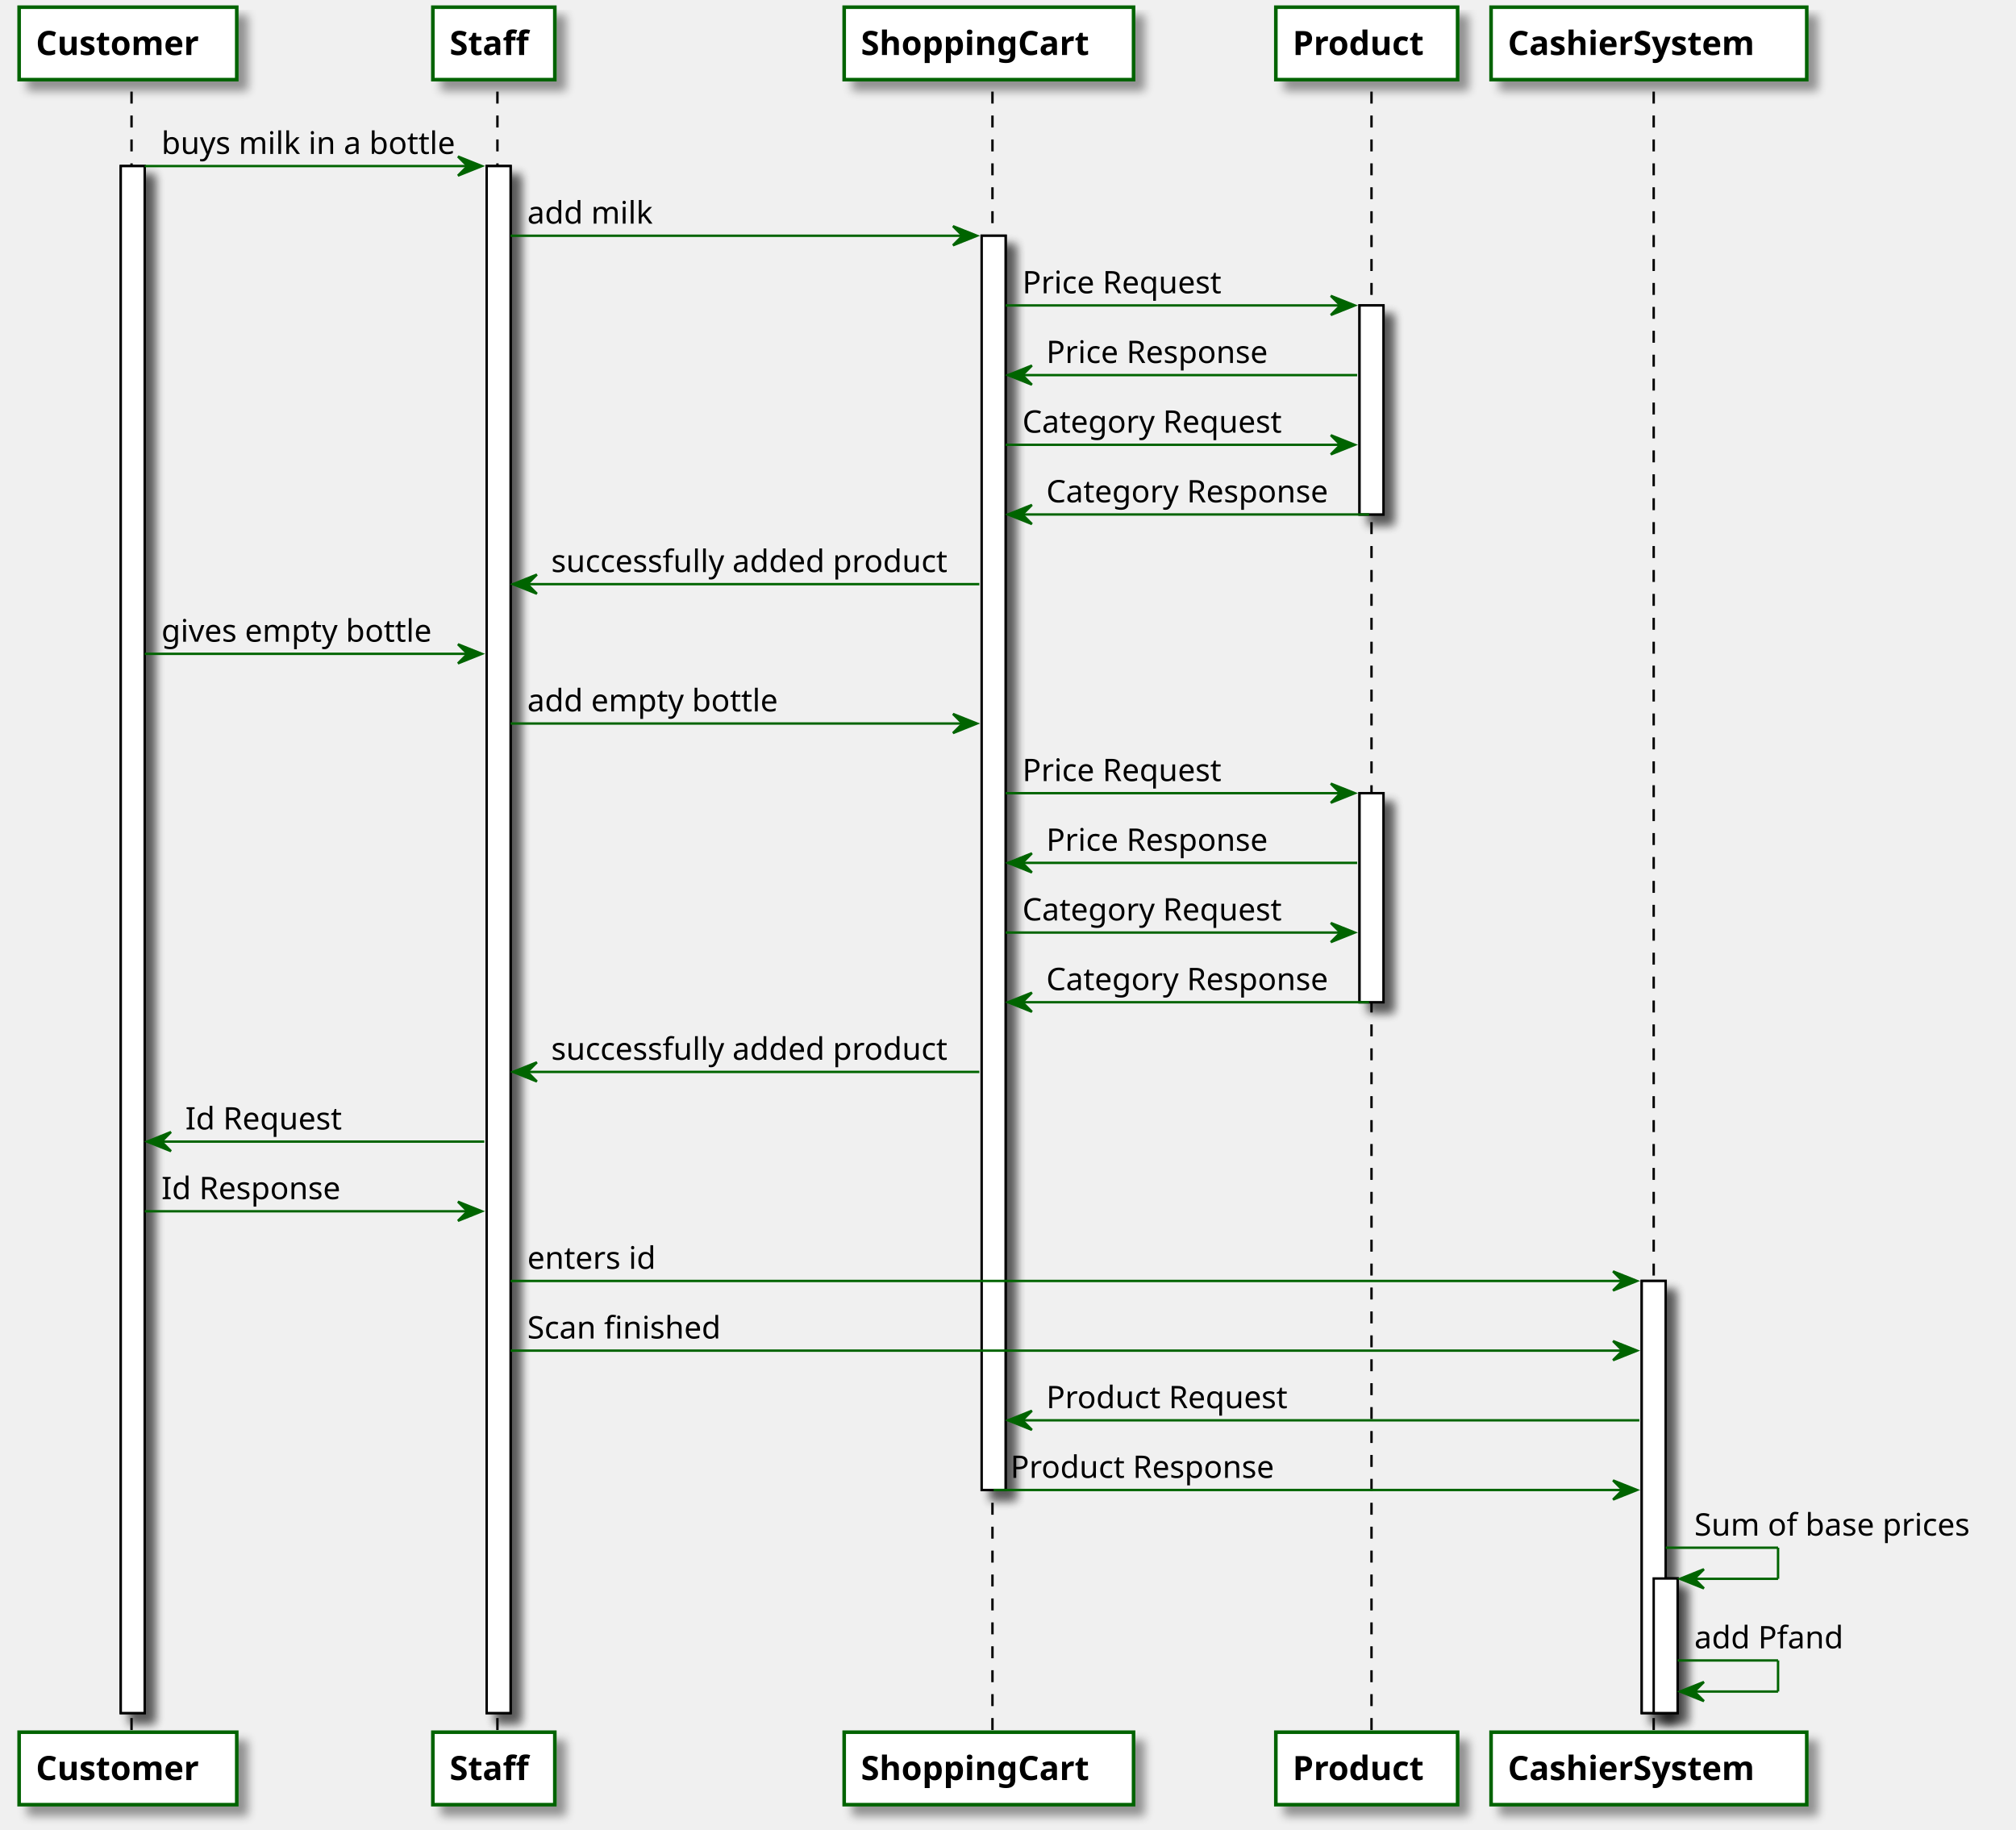
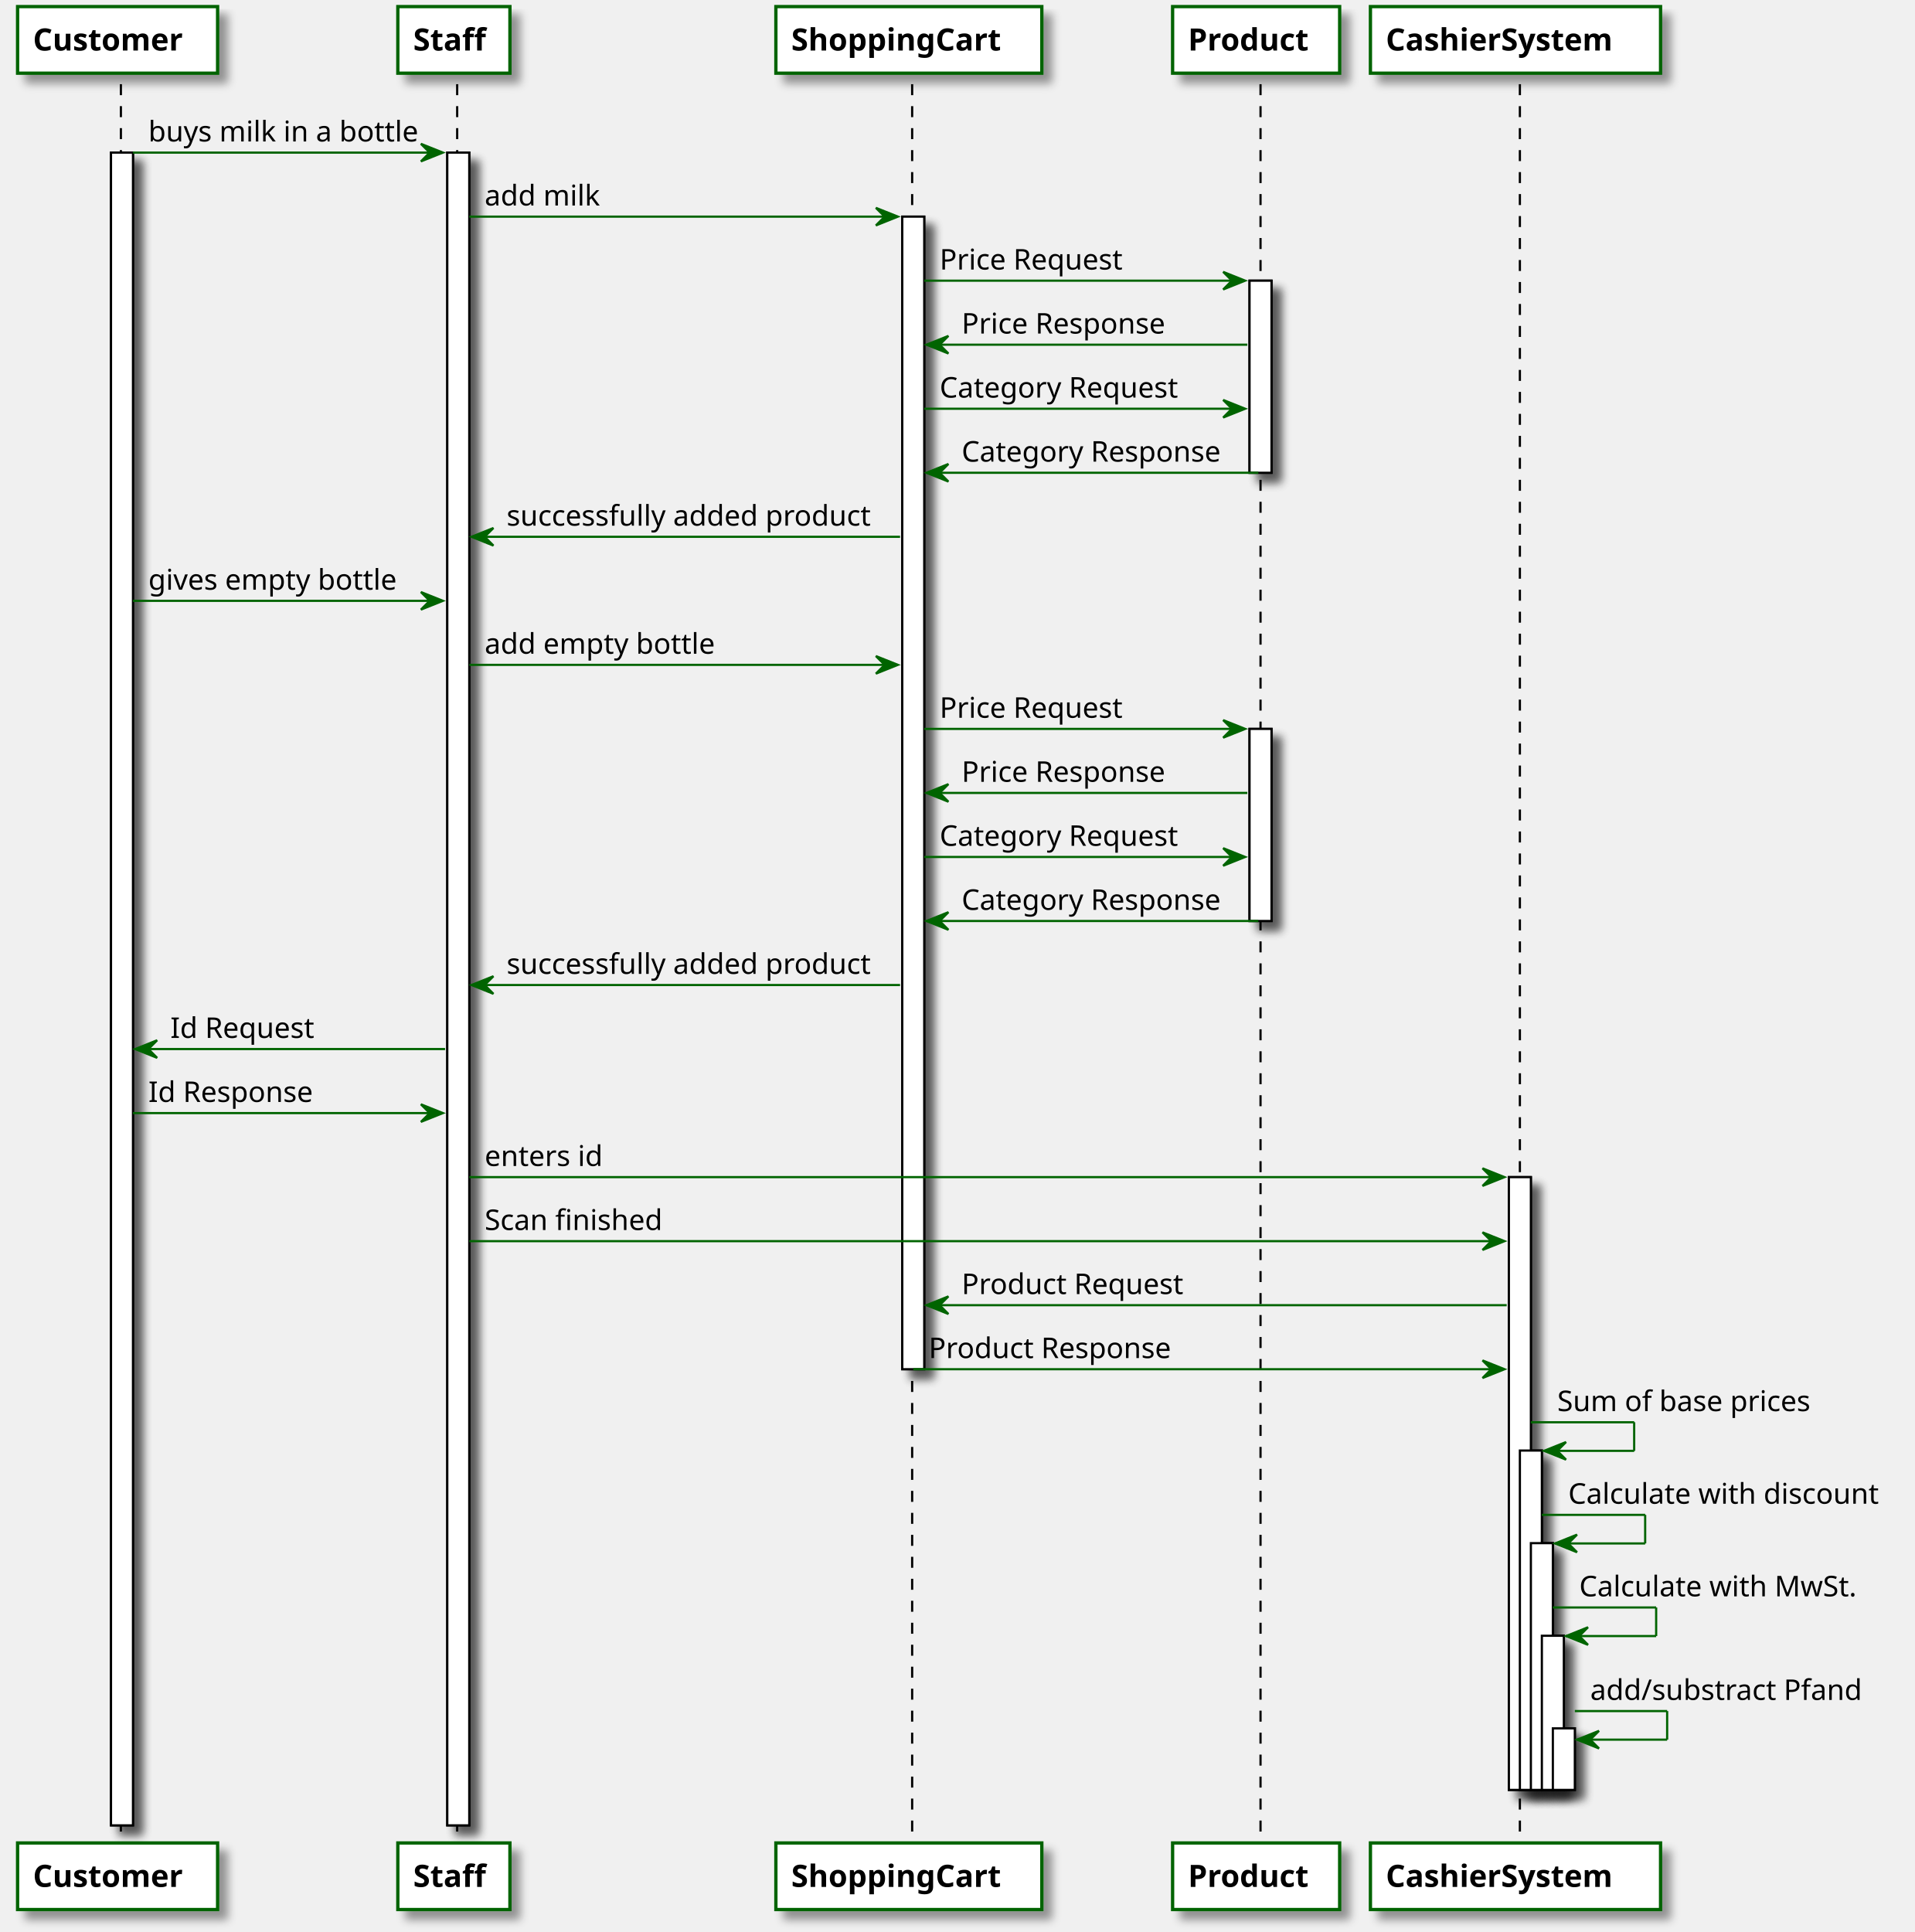
- <svg xmlns="http://www.w3.org/2000/svg" contentScriptType="application/ecmascript" contentStyleType="text/css" height="765px" preserveAspectRatio="none" style="width:843px;height:765px;" version="1.1" viewBox="0 0 843 765" width="843px" zoomAndPan="magnify">
+ <svg xmlns="http://www.w3.org/2000/svg" contentScriptType="application/ecmascript" contentStyleType="text/css" height="879px" preserveAspectRatio="none" style="width:871px;height:879px;" version="1.1" viewBox="0 0 871 879" width="871px" zoomAndPan="magnify">
  <defs>
-     <filter height="300%" id="f148sjga8e559p" width="300%" x="-1" y="-1">
+     <filter height="300%" id="f19jb2ytdgub3m" width="300%" x="-1" y="-1">
      <feGaussianBlur result="blurOut" stdDeviation="2.0" />
      <feColorMatrix in="blurOut" result="blurOut2" type="matrix" values="0 0 0 0 0 0 0 0 0 0 0 0 0 0 0 0 0 0 .4 0" />
      <feOffset dx="4.0" dy="4.0" in="blurOut2" result="blurOut3" />
      <feBlend in="SourceGraphic" in2="blurOut3" mode="normal" />
    </filter>
  </defs>
  <g>
-     <rect fill="#FFFFFF" filter="url(#f148sjga8e559p)" height="646.789" style="stroke: #000000; stroke-width: 1.0;" width="10" x="50.5" y="69.43" />
-     <rect fill="#FFFFFF" filter="url(#f148sjga8e559p)" height="646.789" style="stroke: #000000; stroke-width: 1.0;" width="10" x="203.5" y="69.43" />
-     <rect fill="#FFFFFF" filter="url(#f148sjga8e559p)" height="524.391" style="stroke: #000000; stroke-width: 1.0;" width="10" x="410.5" y="98.562" />
-     <rect fill="#FFFFFF" filter="url(#f148sjga8e559p)" height="87.398" style="stroke: #000000; stroke-width: 1.0;" width="10" x="568.5" y="127.695" />
-     <rect fill="#FFFFFF" filter="url(#f148sjga8e559p)" height="87.398" style="stroke: #000000; stroke-width: 1.0;" width="10" x="568.5" y="331.625" />
-     <rect fill="#FFFFFF" filter="url(#f148sjga8e559p)" height="180.664" style="stroke: #000000; stroke-width: 1.0;" width="10" x="686.5" y="535.555" />
-     <rect fill="#FFFFFF" filter="url(#f148sjga8e559p)" height="56.266" style="stroke: #000000; stroke-width: 1.0;" width="10" x="691.5" y="659.953" />
-     <line style="stroke: #000000; stroke-width: 1.0; stroke-dasharray: 5.0,5.0;" x1="55" x2="55" y1="38.297" y2="725.219" />
-     <line style="stroke: #000000; stroke-width: 1.0; stroke-dasharray: 5.0,5.0;" x1="208" x2="208" y1="38.297" y2="725.219" />
-     <line style="stroke: #000000; stroke-width: 1.0; stroke-dasharray: 5.0,5.0;" x1="415" x2="415" y1="38.297" y2="725.219" />
-     <line style="stroke: #000000; stroke-width: 1.0; stroke-dasharray: 5.0,5.0;" x1="573.5" x2="573.5" y1="38.297" y2="725.219" />
-     <line style="stroke: #000000; stroke-width: 1.0; stroke-dasharray: 5.0,5.0;" x1="691.5" x2="691.5" y1="38.297" y2="725.219" />
-     <rect fill="#FFFFFF" filter="url(#f148sjga8e559p)" height="30.297" style="stroke: #006400; stroke-width: 1.5;" width="91" x="8" y="3" />
+     <rect fill="#FFFFFF" filter="url(#f19jb2ytdgub3m)" height="761.055" style="stroke: #000000; stroke-width: 1.0;" width="10" x="50.5" y="69.43" />
+     <rect fill="#FFFFFF" filter="url(#f19jb2ytdgub3m)" height="761.055" style="stroke: #000000; stroke-width: 1.0;" width="10" x="203.5" y="69.43" />
+     <rect fill="#FFFFFF" filter="url(#f19jb2ytdgub3m)" height="524.391" style="stroke: #000000; stroke-width: 1.0;" width="10" x="410.5" y="98.562" />
+     <rect fill="#FFFFFF" filter="url(#f19jb2ytdgub3m)" height="87.398" style="stroke: #000000; stroke-width: 1.0;" width="10" x="568.5" y="127.695" />
+     <rect fill="#FFFFFF" filter="url(#f19jb2ytdgub3m)" height="87.398" style="stroke: #000000; stroke-width: 1.0;" width="10" x="568.5" y="331.625" />
+     <rect fill="#FFFFFF" filter="url(#f19jb2ytdgub3m)" height="278.797" style="stroke: #000000; stroke-width: 1.0;" width="10" x="686.5" y="535.555" />
+     <rect fill="#FFFFFF" filter="url(#f19jb2ytdgub3m)" height="154.398" style="stroke: #000000; stroke-width: 1.0;" width="10" x="691.5" y="659.953" />
+     <rect fill="#FFFFFF" filter="url(#f19jb2ytdgub3m)" height="112.266" style="stroke: #000000; stroke-width: 1.0;" width="10" x="696.5" y="702.086" />
+     <rect fill="#FFFFFF" filter="url(#f19jb2ytdgub3m)" height="70.133" style="stroke: #000000; stroke-width: 1.0;" width="10" x="701.5" y="744.219" />
+     <rect fill="#FFFFFF" filter="url(#f19jb2ytdgub3m)" height="28" style="stroke: #000000; stroke-width: 1.0;" width="10" x="706.5" y="786.352" />
+     <line style="stroke: #000000; stroke-width: 1.0; stroke-dasharray: 5.0,5.0;" x1="55" x2="55" y1="38.297" y2="839.484" />
+     <line style="stroke: #000000; stroke-width: 1.0; stroke-dasharray: 5.0,5.0;" x1="208" x2="208" y1="38.297" y2="839.484" />
+     <line style="stroke: #000000; stroke-width: 1.0; stroke-dasharray: 5.0,5.0;" x1="415" x2="415" y1="38.297" y2="839.484" />
+     <line style="stroke: #000000; stroke-width: 1.0; stroke-dasharray: 5.0,5.0;" x1="573.5" x2="573.5" y1="38.297" y2="839.484" />
+     <line style="stroke: #000000; stroke-width: 1.0; stroke-dasharray: 5.0,5.0;" x1="691.5" x2="691.5" y1="38.297" y2="839.484" />
+     <rect fill="#FFFFFF" filter="url(#f19jb2ytdgub3m)" height="30.297" style="stroke: #006400; stroke-width: 1.5;" width="91" x="8" y="3" />
    <text fill="#000000" font-family="sans-serif" font-size="14" font-weight="bold" lengthAdjust="spacingAndGlyphs" textLength="77" x="15" y="22.995">Customer</text>
-     <rect fill="#FFFFFF" filter="url(#f148sjga8e559p)" height="30.297" style="stroke: #006400; stroke-width: 1.5;" width="91" x="8" y="724.219" />
-     <text fill="#000000" font-family="sans-serif" font-size="14" font-weight="bold" lengthAdjust="spacingAndGlyphs" textLength="77" x="15" y="744.214">Customer</text>
-     <rect fill="#FFFFFF" filter="url(#f148sjga8e559p)" height="30.297" style="stroke: #006400; stroke-width: 1.5;" width="51" x="181" y="3" />
+     <rect fill="#FFFFFF" filter="url(#f19jb2ytdgub3m)" height="30.297" style="stroke: #006400; stroke-width: 1.5;" width="91" x="8" y="838.484" />
+     <text fill="#000000" font-family="sans-serif" font-size="14" font-weight="bold" lengthAdjust="spacingAndGlyphs" textLength="77" x="15" y="858.48">Customer</text>
+     <rect fill="#FFFFFF" filter="url(#f19jb2ytdgub3m)" height="30.297" style="stroke: #006400; stroke-width: 1.5;" width="51" x="181" y="3" />
    <text fill="#000000" font-family="sans-serif" font-size="14" font-weight="bold" lengthAdjust="spacingAndGlyphs" textLength="37" x="188" y="22.995">Staff</text>
-     <rect fill="#FFFFFF" filter="url(#f148sjga8e559p)" height="30.297" style="stroke: #006400; stroke-width: 1.5;" width="51" x="181" y="724.219" />
-     <text fill="#000000" font-family="sans-serif" font-size="14" font-weight="bold" lengthAdjust="spacingAndGlyphs" textLength="37" x="188" y="744.214">Staff</text>
-     <rect fill="#FFFFFF" filter="url(#f148sjga8e559p)" height="30.297" style="stroke: #006400; stroke-width: 1.5;" width="121" x="353" y="3" />
+     <rect fill="#FFFFFF" filter="url(#f19jb2ytdgub3m)" height="30.297" style="stroke: #006400; stroke-width: 1.5;" width="51" x="181" y="838.484" />
+     <text fill="#000000" font-family="sans-serif" font-size="14" font-weight="bold" lengthAdjust="spacingAndGlyphs" textLength="37" x="188" y="858.48">Staff</text>
+     <rect fill="#FFFFFF" filter="url(#f19jb2ytdgub3m)" height="30.297" style="stroke: #006400; stroke-width: 1.5;" width="121" x="353" y="3" />
    <text fill="#000000" font-family="sans-serif" font-size="14" font-weight="bold" lengthAdjust="spacingAndGlyphs" textLength="107" x="360" y="22.995">ShoppingCart</text>
-     <rect fill="#FFFFFF" filter="url(#f148sjga8e559p)" height="30.297" style="stroke: #006400; stroke-width: 1.5;" width="121" x="353" y="724.219" />
-     <text fill="#000000" font-family="sans-serif" font-size="14" font-weight="bold" lengthAdjust="spacingAndGlyphs" textLength="107" x="360" y="744.214">ShoppingCart</text>
-     <rect fill="#FFFFFF" filter="url(#f148sjga8e559p)" height="30.297" style="stroke: #006400; stroke-width: 1.5;" width="76" x="533.5" y="3" />
+     <rect fill="#FFFFFF" filter="url(#f19jb2ytdgub3m)" height="30.297" style="stroke: #006400; stroke-width: 1.5;" width="121" x="353" y="838.484" />
+     <text fill="#000000" font-family="sans-serif" font-size="14" font-weight="bold" lengthAdjust="spacingAndGlyphs" textLength="107" x="360" y="858.48">ShoppingCart</text>
+     <rect fill="#FFFFFF" filter="url(#f19jb2ytdgub3m)" height="30.297" style="stroke: #006400; stroke-width: 1.5;" width="76" x="533.5" y="3" />
    <text fill="#000000" font-family="sans-serif" font-size="14" font-weight="bold" lengthAdjust="spacingAndGlyphs" textLength="62" x="540.5" y="22.995">Product</text>
-     <rect fill="#FFFFFF" filter="url(#f148sjga8e559p)" height="30.297" style="stroke: #006400; stroke-width: 1.5;" width="76" x="533.5" y="724.219" />
-     <text fill="#000000" font-family="sans-serif" font-size="14" font-weight="bold" lengthAdjust="spacingAndGlyphs" textLength="62" x="540.5" y="744.214">Product</text>
-     <rect fill="#FFFFFF" filter="url(#f148sjga8e559p)" height="30.297" style="stroke: #006400; stroke-width: 1.5;" width="132" x="623.5" y="3" />
+     <rect fill="#FFFFFF" filter="url(#f19jb2ytdgub3m)" height="30.297" style="stroke: #006400; stroke-width: 1.5;" width="76" x="533.5" y="838.484" />
+     <text fill="#000000" font-family="sans-serif" font-size="14" font-weight="bold" lengthAdjust="spacingAndGlyphs" textLength="62" x="540.5" y="858.48">Product</text>
+     <rect fill="#FFFFFF" filter="url(#f19jb2ytdgub3m)" height="30.297" style="stroke: #006400; stroke-width: 1.5;" width="132" x="623.5" y="3" />
    <text fill="#000000" font-family="sans-serif" font-size="14" font-weight="bold" lengthAdjust="spacingAndGlyphs" textLength="118" x="630.5" y="22.995">CashierSystem</text>
-     <rect fill="#FFFFFF" filter="url(#f148sjga8e559p)" height="30.297" style="stroke: #006400; stroke-width: 1.5;" width="132" x="623.5" y="724.219" />
-     <text fill="#000000" font-family="sans-serif" font-size="14" font-weight="bold" lengthAdjust="spacingAndGlyphs" textLength="118" x="630.5" y="744.214">CashierSystem</text>
-     <rect fill="#FFFFFF" filter="url(#f148sjga8e559p)" height="646.789" style="stroke: #000000; stroke-width: 1.0;" width="10" x="50.5" y="69.43" />
-     <rect fill="#FFFFFF" filter="url(#f148sjga8e559p)" height="646.789" style="stroke: #000000; stroke-width: 1.0;" width="10" x="203.5" y="69.43" />
-     <rect fill="#FFFFFF" filter="url(#f148sjga8e559p)" height="524.391" style="stroke: #000000; stroke-width: 1.0;" width="10" x="410.5" y="98.562" />
-     <rect fill="#FFFFFF" filter="url(#f148sjga8e559p)" height="87.398" style="stroke: #000000; stroke-width: 1.0;" width="10" x="568.5" y="127.695" />
-     <rect fill="#FFFFFF" filter="url(#f148sjga8e559p)" height="87.398" style="stroke: #000000; stroke-width: 1.0;" width="10" x="568.5" y="331.625" />
-     <rect fill="#FFFFFF" filter="url(#f148sjga8e559p)" height="180.664" style="stroke: #000000; stroke-width: 1.0;" width="10" x="686.5" y="535.555" />
-     <rect fill="#FFFFFF" filter="url(#f148sjga8e559p)" height="56.266" style="stroke: #000000; stroke-width: 1.0;" width="10" x="691.5" y="659.953" />
+     <rect fill="#FFFFFF" filter="url(#f19jb2ytdgub3m)" height="30.297" style="stroke: #006400; stroke-width: 1.5;" width="132" x="623.5" y="838.484" />
+     <text fill="#000000" font-family="sans-serif" font-size="14" font-weight="bold" lengthAdjust="spacingAndGlyphs" textLength="118" x="630.5" y="858.48">CashierSystem</text>
+     <rect fill="#FFFFFF" filter="url(#f19jb2ytdgub3m)" height="761.055" style="stroke: #000000; stroke-width: 1.0;" width="10" x="50.5" y="69.43" />
+     <rect fill="#FFFFFF" filter="url(#f19jb2ytdgub3m)" height="761.055" style="stroke: #000000; stroke-width: 1.0;" width="10" x="203.5" y="69.43" />
+     <rect fill="#FFFFFF" filter="url(#f19jb2ytdgub3m)" height="524.391" style="stroke: #000000; stroke-width: 1.0;" width="10" x="410.5" y="98.562" />
+     <rect fill="#FFFFFF" filter="url(#f19jb2ytdgub3m)" height="87.398" style="stroke: #000000; stroke-width: 1.0;" width="10" x="568.5" y="127.695" />
+     <rect fill="#FFFFFF" filter="url(#f19jb2ytdgub3m)" height="87.398" style="stroke: #000000; stroke-width: 1.0;" width="10" x="568.5" y="331.625" />
+     <rect fill="#FFFFFF" filter="url(#f19jb2ytdgub3m)" height="278.797" style="stroke: #000000; stroke-width: 1.0;" width="10" x="686.5" y="535.555" />
+     <rect fill="#FFFFFF" filter="url(#f19jb2ytdgub3m)" height="154.398" style="stroke: #000000; stroke-width: 1.0;" width="10" x="691.5" y="659.953" />
+     <rect fill="#FFFFFF" filter="url(#f19jb2ytdgub3m)" height="112.266" style="stroke: #000000; stroke-width: 1.0;" width="10" x="696.5" y="702.086" />
+     <rect fill="#FFFFFF" filter="url(#f19jb2ytdgub3m)" height="70.133" style="stroke: #000000; stroke-width: 1.0;" width="10" x="701.5" y="744.219" />
+     <rect fill="#FFFFFF" filter="url(#f19jb2ytdgub3m)" height="28" style="stroke: #000000; stroke-width: 1.0;" width="10" x="706.5" y="786.352" />
    <polygon fill="#006400" points="191.5,65.43,201.5,69.43,191.5,73.43,195.5,69.43" style="stroke: #006400; stroke-width: 1.0;" />
    <line style="stroke: #006400; stroke-width: 1.0;" x1="60.5" x2="197.5" y1="69.43" y2="69.43" />
    <text fill="#000000" font-family="sans-serif" font-size="13" lengthAdjust="spacingAndGlyphs" textLength="128" x="67.5" y="64.364">buys milk in a bottle</text>
    <polygon fill="#006400" points="398.5,94.562,408.5,98.562,398.5,102.562,402.5,98.562" style="stroke: #006400; stroke-width: 1.0;" />
    <line style="stroke: #006400; stroke-width: 1.0;" x1="213.5" x2="404.5" y1="98.562" y2="98.562" />
    <text fill="#000000" font-family="sans-serif" font-size="13" lengthAdjust="spacingAndGlyphs" textLength="54" x="220.5" y="93.497">add milk</text>
    <polygon fill="#006400" points="556.5,123.695,566.5,127.695,556.5,131.695,560.5,127.695" style="stroke: #006400; stroke-width: 1.0;" />
    <line style="stroke: #006400; stroke-width: 1.0;" x1="420.5" x2="562.5" y1="127.695" y2="127.695" />
    <text fill="#000000" font-family="sans-serif" font-size="13" lengthAdjust="spacingAndGlyphs" textLength="87" x="427.5" y="122.629">Price Request</text>
    <polygon fill="#006400" points="431.5,152.828,421.5,156.828,431.5,160.828,427.5,156.828" style="stroke: #006400; stroke-width: 1.0;" />
    <line style="stroke: #006400; stroke-width: 1.0;" x1="425.5" x2="567.5" y1="156.828" y2="156.828" />
    <text fill="#000000" font-family="sans-serif" font-size="13" lengthAdjust="spacingAndGlyphs" textLength="97" x="437.5" y="151.762">Price Response</text>
    <polygon fill="#006400" points="556.5,181.961,566.5,185.961,556.5,189.961,560.5,185.961" style="stroke: #006400; stroke-width: 1.0;" />
    <line style="stroke: #006400; stroke-width: 1.0;" x1="420.5" x2="562.5" y1="185.961" y2="185.961" />
    <text fill="#000000" font-family="sans-serif" font-size="13" lengthAdjust="spacingAndGlyphs" textLength="114" x="427.5" y="180.895">Category Request</text>
    <polygon fill="#006400" points="431.5,211.094,421.5,215.094,431.5,219.094,427.5,215.094" style="stroke: #006400; stroke-width: 1.0;" />
    <line style="stroke: #006400; stroke-width: 1.0;" x1="425.5" x2="572.5" y1="215.094" y2="215.094" />
    <text fill="#000000" font-family="sans-serif" font-size="13" lengthAdjust="spacingAndGlyphs" textLength="124" x="437.5" y="210.028">Category Response</text>
    <polygon fill="#006400" points="224.5,240.227,214.5,244.227,224.5,248.227,220.5,244.227" style="stroke: #006400; stroke-width: 1.0;" />
    <line style="stroke: #006400; stroke-width: 1.0;" x1="218.5" x2="409.5" y1="244.227" y2="244.227" />
    <text fill="#000000" font-family="sans-serif" font-size="13" lengthAdjust="spacingAndGlyphs" textLength="173" x="230.5" y="239.161">successfully added product</text>
    <polygon fill="#006400" points="191.5,269.359,201.5,273.359,191.5,277.359,195.5,273.359" style="stroke: #006400; stroke-width: 1.0;" />
    <line style="stroke: #006400; stroke-width: 1.0;" x1="60.5" x2="197.5" y1="273.359" y2="273.359" />
    <text fill="#000000" font-family="sans-serif" font-size="13" lengthAdjust="spacingAndGlyphs" textLength="119" x="67.5" y="268.293">gives empty bottle</text>
    <polygon fill="#006400" points="398.5,298.492,408.5,302.492,398.5,306.492,402.5,302.492" style="stroke: #006400; stroke-width: 1.0;" />
    <line style="stroke: #006400; stroke-width: 1.0;" x1="213.5" x2="404.5" y1="302.492" y2="302.492" />
    <text fill="#000000" font-family="sans-serif" font-size="13" lengthAdjust="spacingAndGlyphs" textLength="110" x="220.5" y="297.426">add empty bottle</text>
    <polygon fill="#006400" points="556.5,327.625,566.5,331.625,556.5,335.625,560.5,331.625" style="stroke: #006400; stroke-width: 1.0;" />
    <line style="stroke: #006400; stroke-width: 1.0;" x1="420.5" x2="562.5" y1="331.625" y2="331.625" />
    <text fill="#000000" font-family="sans-serif" font-size="13" lengthAdjust="spacingAndGlyphs" textLength="87" x="427.5" y="326.559">Price Request</text>
    <polygon fill="#006400" points="431.5,356.758,421.5,360.758,431.5,364.758,427.5,360.758" style="stroke: #006400; stroke-width: 1.0;" />
    <line style="stroke: #006400; stroke-width: 1.0;" x1="425.5" x2="567.5" y1="360.758" y2="360.758" />
    <text fill="#000000" font-family="sans-serif" font-size="13" lengthAdjust="spacingAndGlyphs" textLength="97" x="437.5" y="355.692">Price Response</text>
    <polygon fill="#006400" points="556.5,385.891,566.5,389.891,556.5,393.891,560.5,389.891" style="stroke: #006400; stroke-width: 1.0;" />
    <line style="stroke: #006400; stroke-width: 1.0;" x1="420.5" x2="562.5" y1="389.891" y2="389.891" />
    <text fill="#000000" font-family="sans-serif" font-size="13" lengthAdjust="spacingAndGlyphs" textLength="114" x="427.5" y="384.825">Category Request</text>
    <polygon fill="#006400" points="431.5,415.023,421.5,419.023,431.5,423.023,427.5,419.023" style="stroke: #006400; stroke-width: 1.0;" />
    <line style="stroke: #006400; stroke-width: 1.0;" x1="425.5" x2="572.5" y1="419.023" y2="419.023" />
    <text fill="#000000" font-family="sans-serif" font-size="13" lengthAdjust="spacingAndGlyphs" textLength="124" x="437.5" y="413.957">Category Response</text>
    <polygon fill="#006400" points="224.5,444.156,214.5,448.156,224.5,452.156,220.5,448.156" style="stroke: #006400; stroke-width: 1.0;" />
    <line style="stroke: #006400; stroke-width: 1.0;" x1="218.5" x2="409.5" y1="448.156" y2="448.156" />
    <text fill="#000000" font-family="sans-serif" font-size="13" lengthAdjust="spacingAndGlyphs" textLength="173" x="230.5" y="443.09">successfully added product</text>
    <polygon fill="#006400" points="71.5,473.289,61.5,477.289,71.5,481.289,67.5,477.289" style="stroke: #006400; stroke-width: 1.0;" />
    <line style="stroke: #006400; stroke-width: 1.0;" x1="65.5" x2="202.5" y1="477.289" y2="477.289" />
    <text fill="#000000" font-family="sans-serif" font-size="13" lengthAdjust="spacingAndGlyphs" textLength="67" x="77.5" y="472.223">Id Request</text>
    <polygon fill="#006400" points="191.5,502.422,201.5,506.422,191.5,510.422,195.5,506.422" style="stroke: #006400; stroke-width: 1.0;" />
    <line style="stroke: #006400; stroke-width: 1.0;" x1="60.5" x2="197.5" y1="506.422" y2="506.422" />
    <text fill="#000000" font-family="sans-serif" font-size="13" lengthAdjust="spacingAndGlyphs" textLength="77" x="67.5" y="501.356">Id Response</text>
    <polygon fill="#006400" points="674.5,531.555,684.5,535.555,674.5,539.555,678.5,535.555" style="stroke: #006400; stroke-width: 1.0;" />
    <line style="stroke: #006400; stroke-width: 1.0;" x1="213.5" x2="680.5" y1="535.555" y2="535.555" />
    <text fill="#000000" font-family="sans-serif" font-size="13" lengthAdjust="spacingAndGlyphs" textLength="56" x="220.5" y="530.489">enters id</text>
    <polygon fill="#006400" points="674.5,560.688,684.5,564.688,674.5,568.688,678.5,564.688" style="stroke: #006400; stroke-width: 1.0;" />
    <line style="stroke: #006400; stroke-width: 1.0;" x1="213.5" x2="680.5" y1="564.688" y2="564.688" />
    <text fill="#000000" font-family="sans-serif" font-size="13" lengthAdjust="spacingAndGlyphs" textLength="85" x="220.5" y="559.622">Scan finished</text>
    <polygon fill="#006400" points="431.5,589.82,421.5,593.82,431.5,597.82,427.5,593.82" style="stroke: #006400; stroke-width: 1.0;" />
    <line style="stroke: #006400; stroke-width: 1.0;" x1="425.5" x2="685.5" y1="593.82" y2="593.82" />
    <text fill="#000000" font-family="sans-serif" font-size="13" lengthAdjust="spacingAndGlyphs" textLength="105" x="437.5" y="588.754">Product Request</text>
    <polygon fill="#006400" points="674.5,618.953,684.5,622.953,674.5,626.953,678.5,622.953" style="stroke: #006400; stroke-width: 1.0;" />
    <line style="stroke: #006400; stroke-width: 1.0;" x1="415.5" x2="680.5" y1="622.953" y2="622.953" />
    <text fill="#000000" font-family="sans-serif" font-size="13" lengthAdjust="spacingAndGlyphs" textLength="115" x="422.5" y="617.887">Product Response</text>
    <line style="stroke: #006400; stroke-width: 1.0;" x1="696.5" x2="743.5" y1="647.086" y2="647.086" />
    <line style="stroke: #006400; stroke-width: 1.0;" x1="743.5" x2="743.5" y1="647.086" y2="660.086" />
    <line style="stroke: #006400; stroke-width: 1.0;" x1="702.5" x2="743.5" y1="660.086" y2="660.086" />
    <polygon fill="#006400" points="712.5,656.086,702.5,660.086,712.5,664.086,708.5,660.086" style="stroke: #006400; stroke-width: 1.0;" />
    <text fill="#000000" font-family="sans-serif" font-size="13" lengthAdjust="spacingAndGlyphs" textLength="123" x="708.5" y="642.02">Sum of base prices</text>
-     <line style="stroke: #006400; stroke-width: 1.0;" x1="701.5" x2="743.5" y1="694.219" y2="694.219" />
-     <line style="stroke: #006400; stroke-width: 1.0;" x1="743.5" x2="743.5" y1="694.219" y2="707.219" />
-     <line style="stroke: #006400; stroke-width: 1.0;" x1="702.5" x2="743.5" y1="707.219" y2="707.219" />
-     <polygon fill="#006400" points="712.5,703.219,702.5,707.219,712.5,711.219,708.5,707.219" style="stroke: #006400; stroke-width: 1.0;" />
-     <text fill="#000000" font-family="sans-serif" font-size="13" lengthAdjust="spacingAndGlyphs" textLength="64" x="708.5" y="689.153">add Pfand</text>
+     <line style="stroke: #006400; stroke-width: 1.0;" x1="701.5" x2="748.5" y1="689.219" y2="689.219" />
+     <line style="stroke: #006400; stroke-width: 1.0;" x1="748.5" x2="748.5" y1="689.219" y2="702.219" />
+     <line style="stroke: #006400; stroke-width: 1.0;" x1="707.5" x2="748.5" y1="702.219" y2="702.219" />
+     <polygon fill="#006400" points="717.5,698.219,707.5,702.219,717.5,706.219,713.5,702.219" style="stroke: #006400; stroke-width: 1.0;" />
+     <text fill="#000000" font-family="sans-serif" font-size="13" lengthAdjust="spacingAndGlyphs" textLength="146" x="713.5" y="684.153">Calculate with discount</text>
+     <line style="stroke: #006400; stroke-width: 1.0;" x1="706.5" x2="753.5" y1="731.352" y2="731.352" />
+     <line style="stroke: #006400; stroke-width: 1.0;" x1="753.5" x2="753.5" y1="731.352" y2="744.352" />
+     <line style="stroke: #006400; stroke-width: 1.0;" x1="712.5" x2="753.5" y1="744.352" y2="744.352" />
+     <polygon fill="#006400" points="722.5,740.352,712.5,744.352,722.5,748.352,718.5,744.352" style="stroke: #006400; stroke-width: 1.0;" />
+     <text fill="#000000" font-family="sans-serif" font-size="13" lengthAdjust="spacingAndGlyphs" textLength="130" x="718.5" y="726.286">Calculate with MwSt.</text>
+     <line style="stroke: #006400; stroke-width: 1.0;" x1="716.5" x2="758.5" y1="778.484" y2="778.484" />
+     <line style="stroke: #006400; stroke-width: 1.0;" x1="758.5" x2="758.5" y1="778.484" y2="791.484" />
+     <line style="stroke: #006400; stroke-width: 1.0;" x1="717.5" x2="758.5" y1="791.484" y2="791.484" />
+     <polygon fill="#006400" points="727.5,787.484,717.5,791.484,727.5,795.484,723.5,791.484" style="stroke: #006400; stroke-width: 1.0;" />
+     <text fill="#000000" font-family="sans-serif" font-size="13" lengthAdjust="spacingAndGlyphs" textLength="128" x="723.5" y="773.418">add/substract Pfand</text>
  </g>
</svg>
